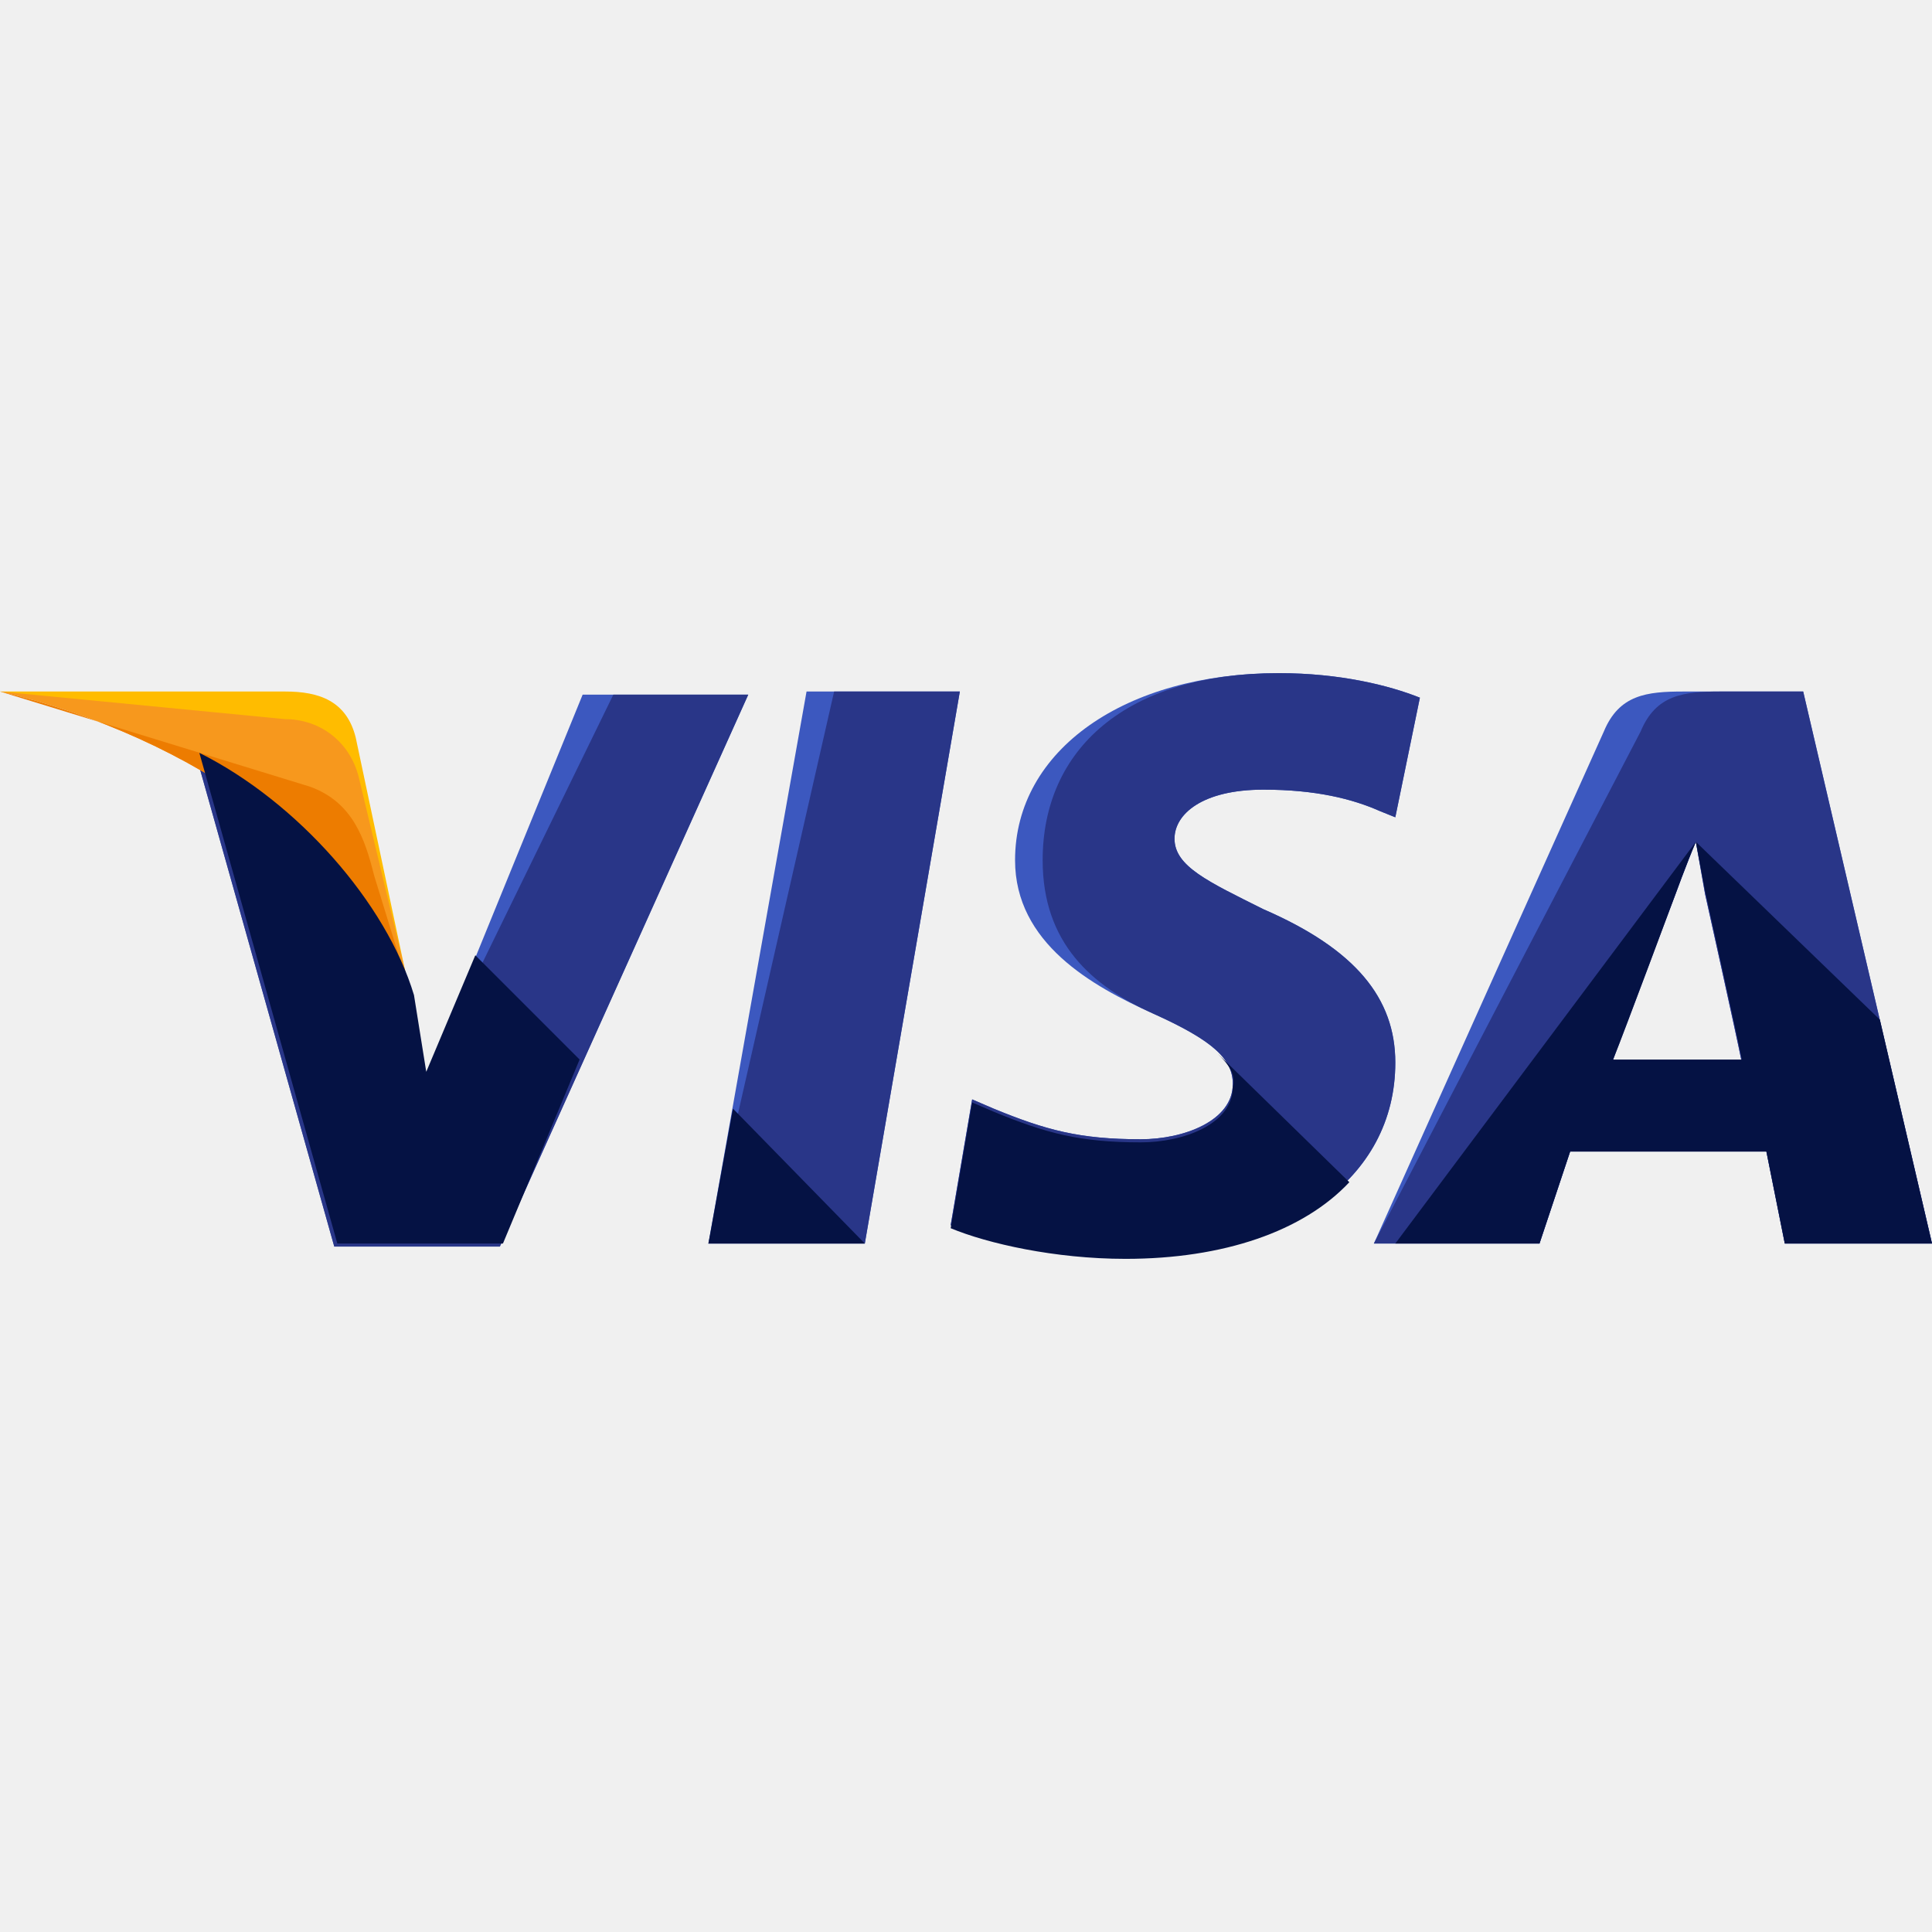
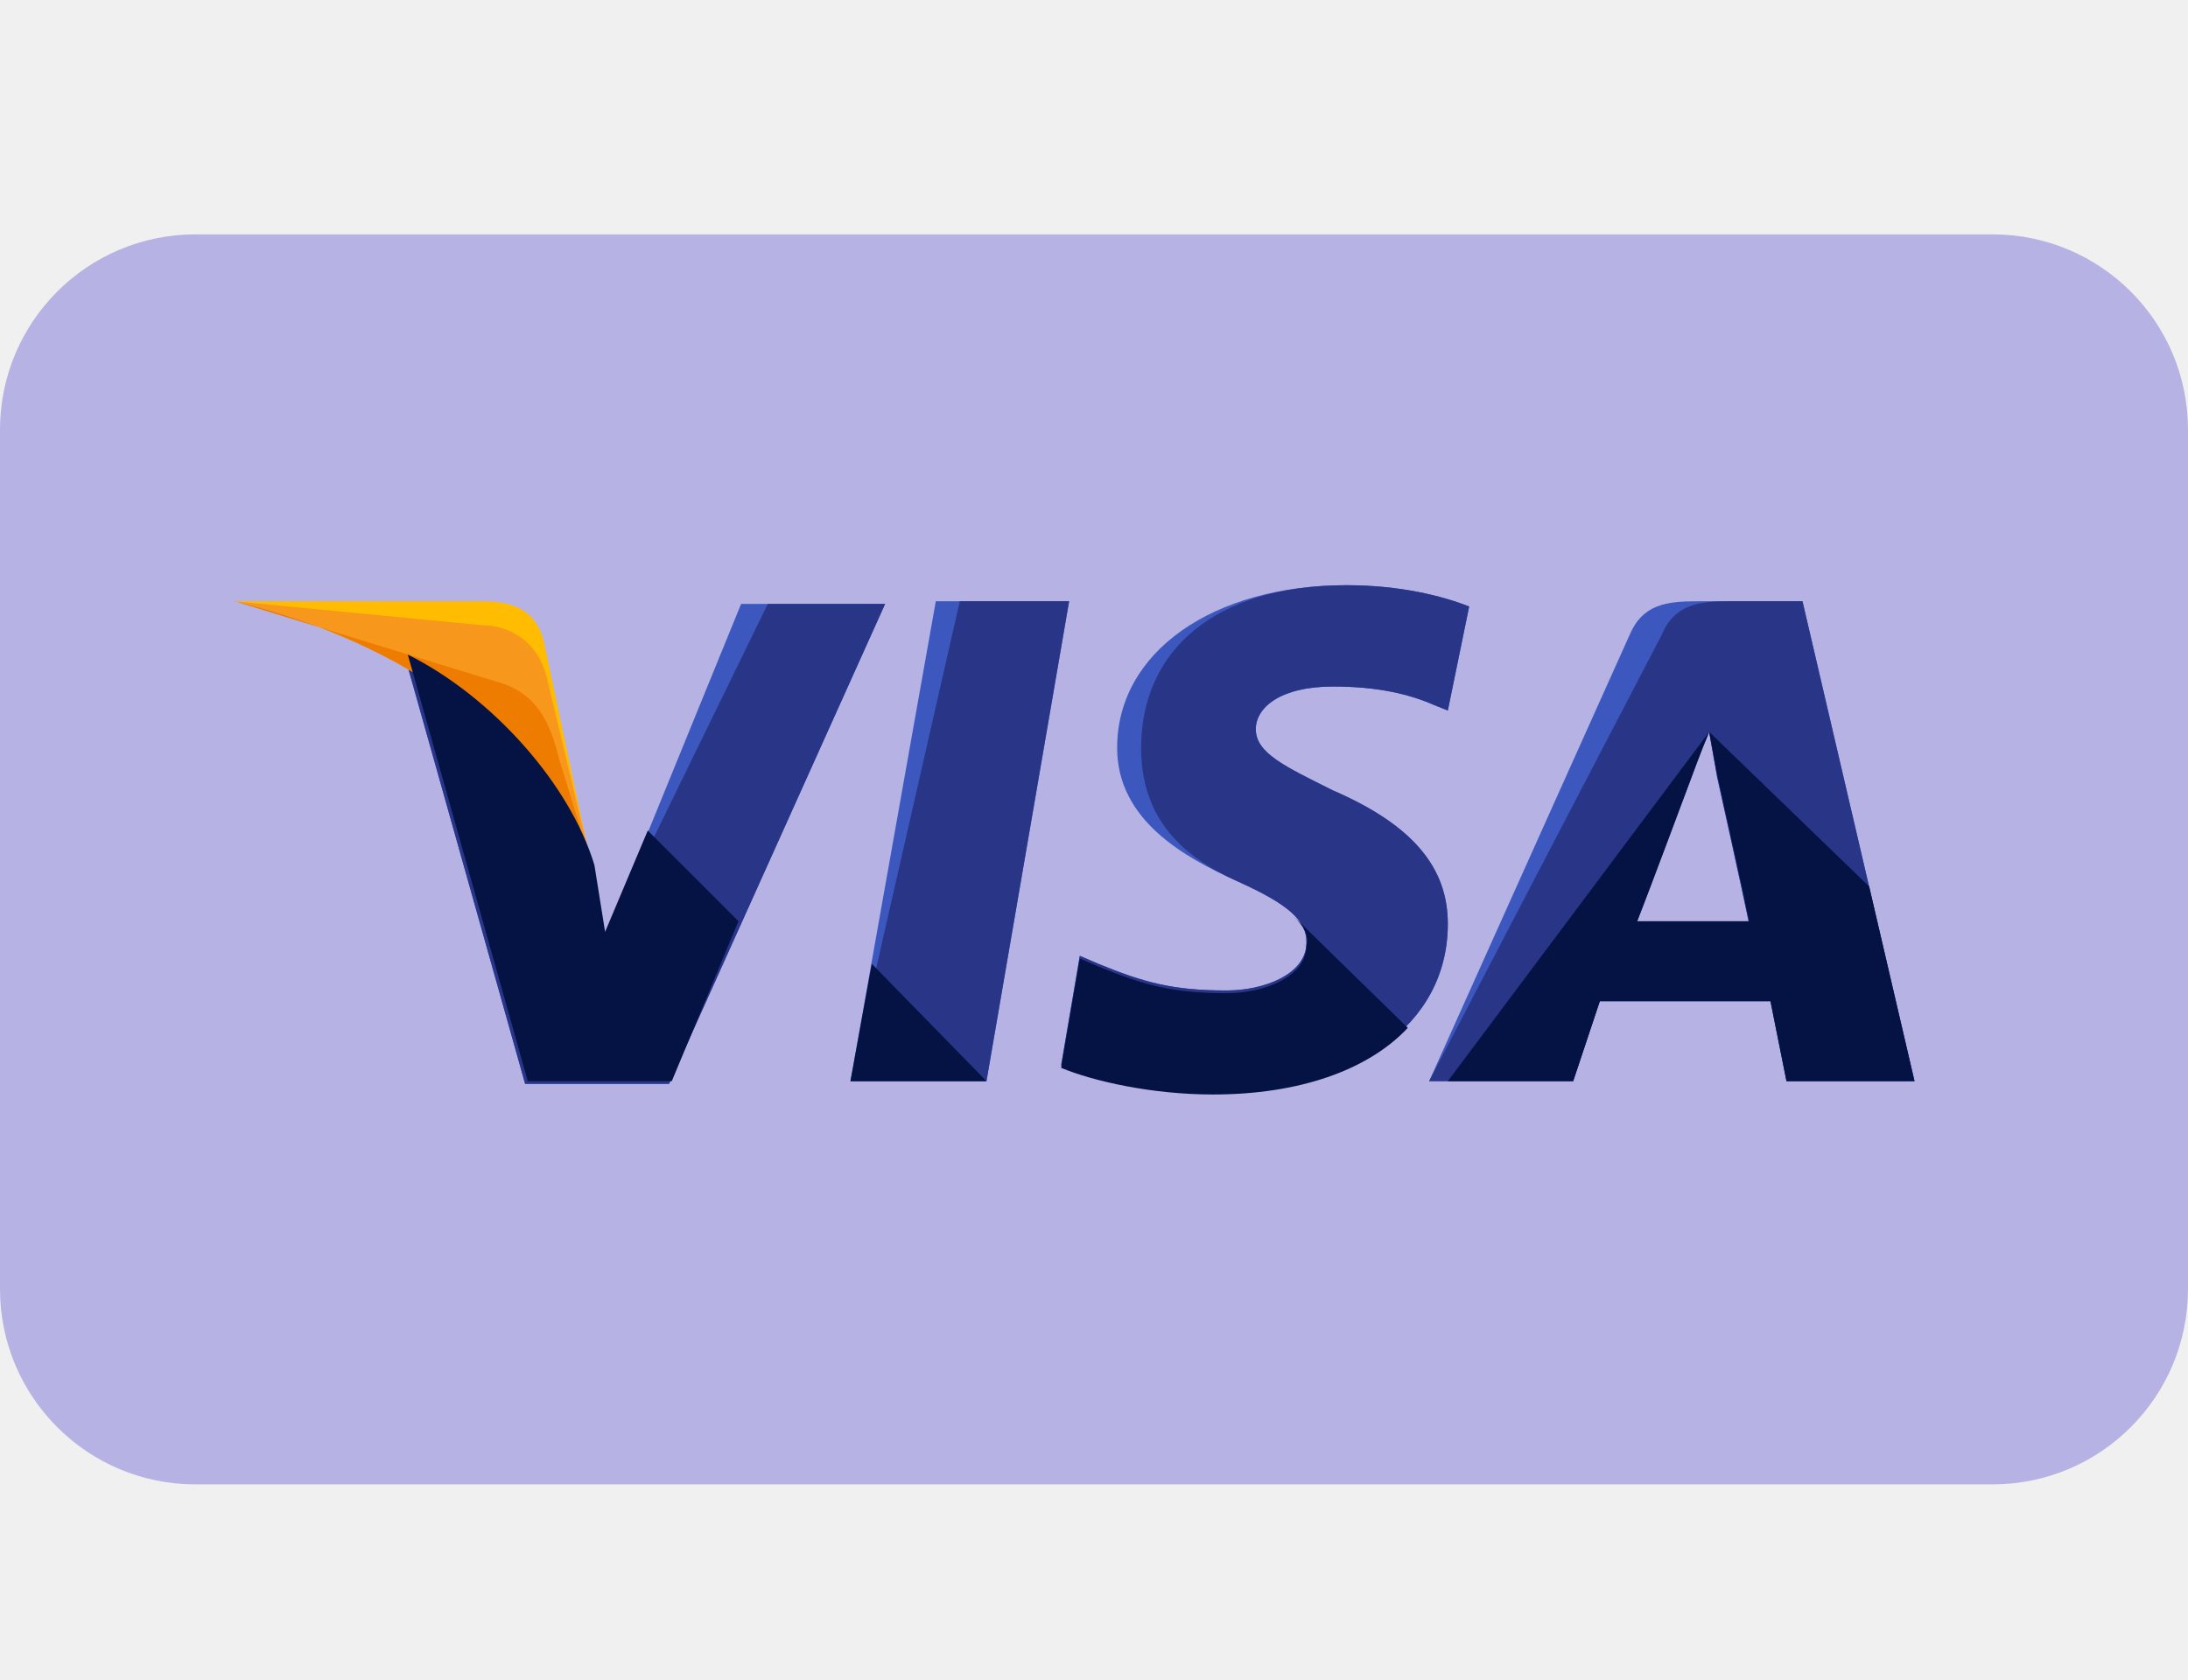
- <svg xmlns="http://www.w3.org/2000/svg" width="43" height="43" viewBox="0 0 43 43" fill="none">
-   <g clip-path="url(#clip0_547_2222)">
-     <path d="M15.767 27.677L17.951 15.391H21.363L19.248 27.677H15.767Z" fill="#3C58BF" />
-     <path d="M15.767 27.677L18.565 15.391H21.363L19.248 27.677H15.767Z" fill="#293688" />
-     <path d="M31.602 15.528C30.919 15.255 29.827 14.982 28.462 14.982C25.049 14.982 22.592 16.688 22.592 19.145C22.592 20.988 24.298 21.944 25.663 22.558C27.029 23.172 27.438 23.582 27.438 24.128C27.438 24.947 26.346 25.356 25.39 25.356C24.025 25.356 23.275 25.151 22.114 24.674L21.637 24.469L21.159 27.267C21.978 27.609 23.479 27.95 25.049 27.95C28.667 27.95 31.055 26.244 31.055 23.65C31.055 22.217 30.168 21.125 28.121 20.237C26.892 19.623 26.141 19.282 26.141 18.667C26.141 18.121 26.756 17.575 28.121 17.575C29.281 17.575 30.1 17.78 30.714 18.053L31.055 18.19L31.602 15.528Z" fill="#3C58BF" />
-     <path d="M31.602 15.528C30.919 15.255 29.827 14.982 28.462 14.982C25.049 14.982 23.206 16.688 23.206 19.145C23.206 20.988 24.298 21.944 25.663 22.558C27.029 23.172 27.438 23.582 27.438 24.128C27.438 24.947 26.346 25.356 25.39 25.356C24.025 25.356 23.275 25.151 22.114 24.674L21.637 24.469L21.159 27.267C21.978 27.609 23.479 27.95 25.049 27.95C28.667 27.95 31.055 26.244 31.055 23.65C31.055 22.217 30.168 21.125 28.121 20.237C26.892 19.623 26.141 19.282 26.141 18.667C26.141 18.121 26.756 17.575 28.121 17.575C29.281 17.575 30.1 17.78 30.714 18.053L31.055 18.19L31.602 15.528Z" fill="#293688" />
-     <path d="M37.471 15.391C36.652 15.391 36.038 15.46 35.697 16.279L30.578 27.677H34.264L34.946 25.629H39.314L39.724 27.677H43L40.133 15.391H37.471ZM35.902 23.582C36.106 22.968 37.267 19.964 37.267 19.964C37.267 19.964 37.54 19.214 37.744 18.736L37.949 19.896C37.949 19.896 38.632 22.968 38.768 23.65H35.902V23.582Z" fill="#3C58BF" />
-     <path d="M38.29 15.391C37.471 15.391 36.857 15.46 36.516 16.279L30.578 27.677H34.264L34.946 25.629H39.314L39.724 27.677H43L40.133 15.391H38.29ZM35.902 23.582C36.175 22.899 37.267 19.964 37.267 19.964C37.267 19.964 37.54 19.214 37.744 18.736L37.949 19.896C37.949 19.896 38.632 22.968 38.768 23.65H35.902V23.582Z" fill="#293688" />
-     <path d="M9.487 23.991L9.146 22.217C8.532 20.169 6.552 17.917 4.368 16.825L7.44 27.745H11.125L16.654 15.46H12.968L9.487 23.991Z" fill="#3C58BF" />
-     <path d="M9.487 23.991L9.146 22.217C8.532 20.169 6.552 17.917 4.368 16.825L7.44 27.745H11.125L16.654 15.46H13.651L9.487 23.991Z" fill="#293688" />
-     <path d="M0 15.391L0.614 15.528C4.983 16.552 7.986 19.145 9.146 22.217L7.917 16.415C7.713 15.596 7.098 15.391 6.348 15.391H0Z" fill="#FFBC00" />
-     <path d="M0 15.391C4.368 16.415 7.986 19.077 9.146 22.148L7.986 17.302C7.781 16.483 7.098 16.006 6.348 16.006L0 15.391Z" fill="#F7981D" />
-     <path d="M0 15.391C4.368 16.415 7.986 19.077 9.146 22.148L8.327 19.487C8.122 18.668 7.849 17.849 6.894 17.507L0 15.391Z" fill="#ED7C00" />
-     <path d="M12.9 23.582L10.579 21.261L9.487 23.855L9.214 22.148C8.6 20.101 6.621 17.848 4.437 16.756L7.508 27.677H11.194L12.9 23.582Z" fill="#051244" />
-     <path d="M19.248 27.677L16.313 24.674L15.767 27.677H19.248Z" fill="#051244" />
-     <path d="M27.097 23.445C27.37 23.718 27.506 23.923 27.438 24.196C27.438 25.015 26.346 25.425 25.39 25.425C24.025 25.425 23.275 25.22 22.114 24.742L21.637 24.537L21.159 27.336C21.978 27.677 23.479 28.018 25.049 28.018C27.233 28.018 29.008 27.404 30.032 26.312L27.097 23.445Z" fill="#051244" />
-     <path d="M31.055 27.677H34.264L34.946 25.63H39.314L39.724 27.677H43L41.84 22.695L37.744 18.736L37.949 19.828C37.949 19.828 38.632 22.899 38.768 23.582H35.902C36.175 22.899 37.267 19.964 37.267 19.964C37.267 19.964 37.54 19.214 37.744 18.736" fill="#051244" />
+ <svg xmlns="http://www.w3.org/2000/svg" width="56" height="43" viewBox="0 0 56 43" fill="none">
+   <rect y="6" width="56" height="32" rx="5" fill="#B6B3E4" />
+   <g clip-path="url(#clip0_507_44)">
+     <path d="M21.767 27.677L23.951 15.392H27.363L25.248 27.677H21.767Z" fill="#3C58BF" />
+     <path d="M21.767 27.677L24.565 15.392H27.363L25.248 27.677H21.767Z" fill="#293688" />
+     <path d="M37.602 15.527C36.919 15.255 35.827 14.981 34.462 14.981C31.049 14.981 28.592 16.688 28.592 19.145C28.592 20.988 30.298 21.943 31.663 22.558C33.029 23.172 33.438 23.581 33.438 24.128C33.438 24.947 32.346 25.356 31.39 25.356C30.025 25.356 29.275 25.151 28.114 24.674L27.637 24.469L27.159 27.267C27.978 27.608 29.479 27.95 31.049 27.95C34.667 27.95 37.056 26.243 37.056 23.65C37.056 22.216 36.168 21.124 34.121 20.237C32.892 19.623 32.141 19.281 32.141 18.667C32.141 18.121 32.755 17.575 34.121 17.575C35.281 17.575 36.1 17.78 36.714 18.053L37.056 18.189L37.602 15.527Z" fill="#3C58BF" />
+     <path d="M37.602 15.527C36.919 15.255 35.827 14.981 34.462 14.981C31.049 14.981 29.206 16.688 29.206 19.145C29.206 20.988 30.298 21.943 31.663 22.558C33.029 23.172 33.438 23.581 33.438 24.128C33.438 24.947 32.346 25.356 31.39 25.356C30.025 25.356 29.275 25.151 28.114 24.674L27.637 24.469L27.159 27.267C27.978 27.608 29.479 27.95 31.049 27.95C34.667 27.95 37.056 26.243 37.056 23.65C37.056 22.216 36.168 21.124 34.121 20.237C32.892 19.623 32.141 19.281 32.141 18.667C32.141 18.121 32.755 17.575 34.121 17.575C35.281 17.575 36.1 17.78 36.714 18.053L37.056 18.189L37.602 15.527Z" fill="#293688" />
+     <path d="M43.471 15.392C42.652 15.392 42.038 15.46 41.697 16.279L36.578 27.677H40.264L40.946 25.63H45.314L45.724 27.677H49L46.133 15.392H43.471V15.392ZM41.902 23.582C42.106 22.968 43.267 19.965 43.267 19.965C43.267 19.965 43.54 19.214 43.744 18.736L43.949 19.896C43.949 19.896 44.632 22.968 44.768 23.65H41.902V23.582Z" fill="#3C58BF" />
+     <path d="M44.29 15.392C43.471 15.392 42.857 15.46 42.516 16.279L36.578 27.677H40.264L40.946 25.63H45.314L45.724 27.677H49L46.133 15.392H44.29V15.392ZM41.902 23.582C42.175 22.899 43.267 19.965 43.267 19.965C43.267 19.965 43.54 19.214 43.744 18.736L43.949 19.896C43.949 19.896 44.632 22.968 44.768 23.65H41.902V23.582Z" fill="#293688" />
+     <path d="M15.487 23.992L15.146 22.217C14.532 20.169 12.552 17.917 10.368 16.825L13.44 27.746H17.125L22.654 15.46H18.968L15.487 23.992Z" fill="#3C58BF" />
+     <path d="M15.487 23.992L15.146 22.217C14.532 20.169 12.552 17.917 10.368 16.825L13.44 27.746H17.125L22.654 15.46H19.651L15.487 23.992Z" fill="#293688" />
+     <path d="M6 15.392L6.614 15.528C10.982 16.552 13.986 19.146 15.146 22.217L13.918 16.415C13.713 15.596 13.098 15.392 12.348 15.392H6V15.392Z" fill="#FFBC00" />
+     <path d="M6 15.392C10.368 16.415 13.986 19.077 15.146 22.149L13.986 17.303C13.781 16.484 13.098 16.006 12.348 16.006L6 15.392Z" fill="#F7981D" />
+     <path d="M6 15.392C10.368 16.415 13.986 19.077 15.146 22.149L14.327 19.487C14.122 18.668 13.849 17.849 12.894 17.508L6 15.392Z" fill="#ED7C00" />
+     <path d="M18.9 23.582L16.579 21.262L15.487 23.855L15.214 22.149C14.6 20.101 12.621 17.849 10.437 16.757L13.508 27.677H17.194L18.9 23.582Z" fill="#051244" />
+     <path d="M25.248 27.677L22.313 24.674L21.767 27.677H25.248Z" fill="#051244" />
+     <path d="M33.097 23.446C33.37 23.719 33.506 23.924 33.438 24.197C33.438 25.016 32.346 25.426 31.39 25.426C30.025 25.426 29.275 25.221 28.114 24.743L27.637 24.538L27.159 27.337C27.978 27.678 29.479 28.019 31.049 28.019C33.233 28.019 35.008 27.405 36.032 26.313L33.097 23.446Z" fill="#051244" />
+     <path d="M37.056 27.678H40.264L40.946 25.63H45.314L45.724 27.678H49L47.84 22.695L43.745 18.736L43.949 19.828C43.949 19.828 44.632 22.9 44.768 23.582H41.902C42.175 22.9 43.267 19.965 43.267 19.965C43.267 19.965 43.54 19.214 43.745 18.736" fill="#051244" />
  </g>
  <defs>
-     <clipPath id="clip0_547_2222">
-       <rect width="43" height="43" fill="white" />
+     <clipPath id="clip0_507_44">
+       <rect width="43" height="43" fill="white" transform="translate(6)" />
    </clipPath>
  </defs>
</svg>
